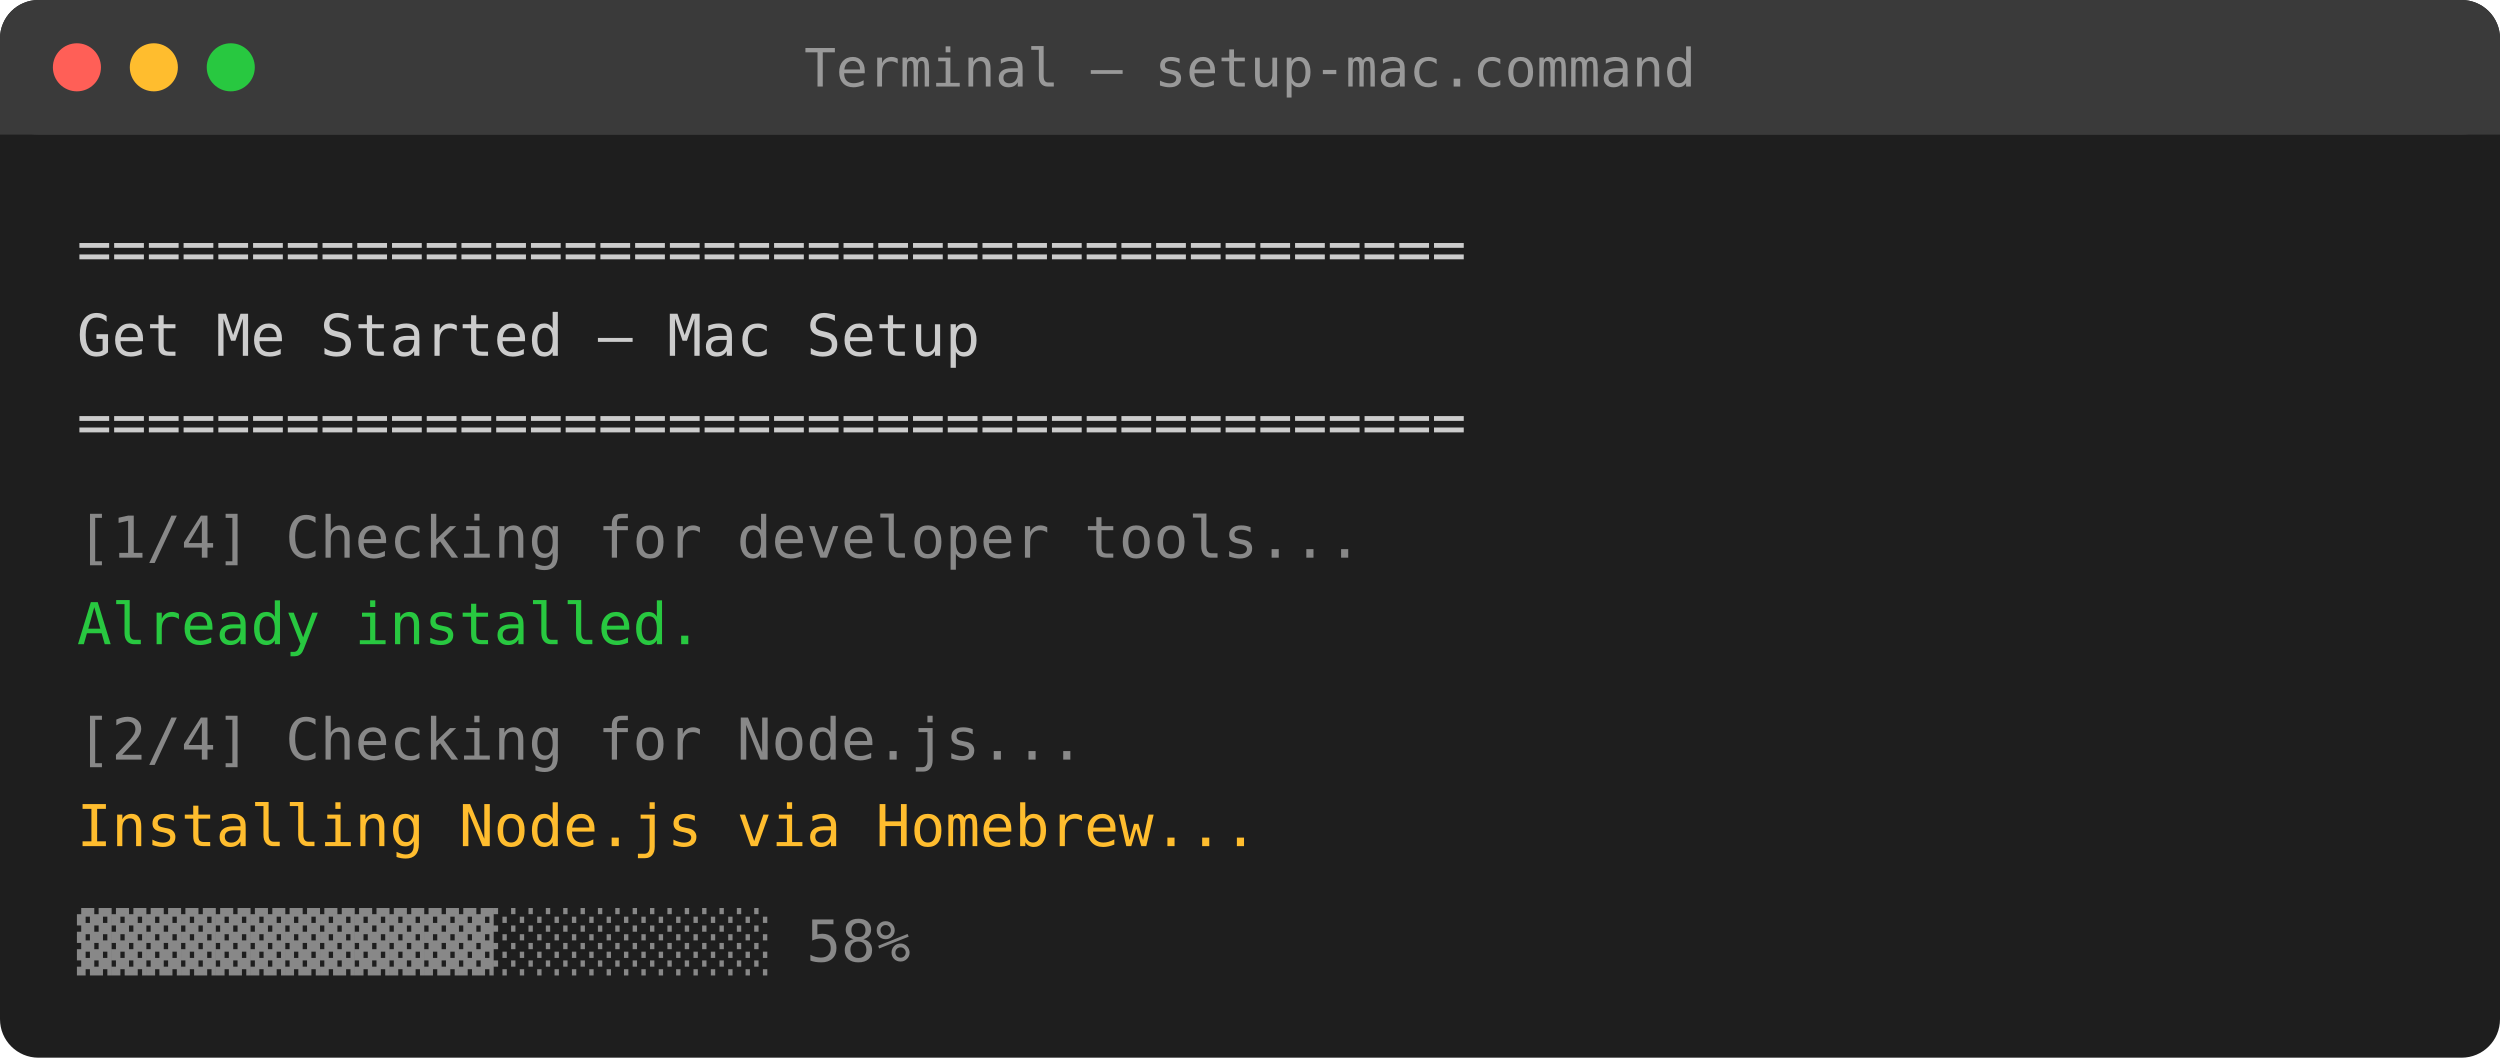
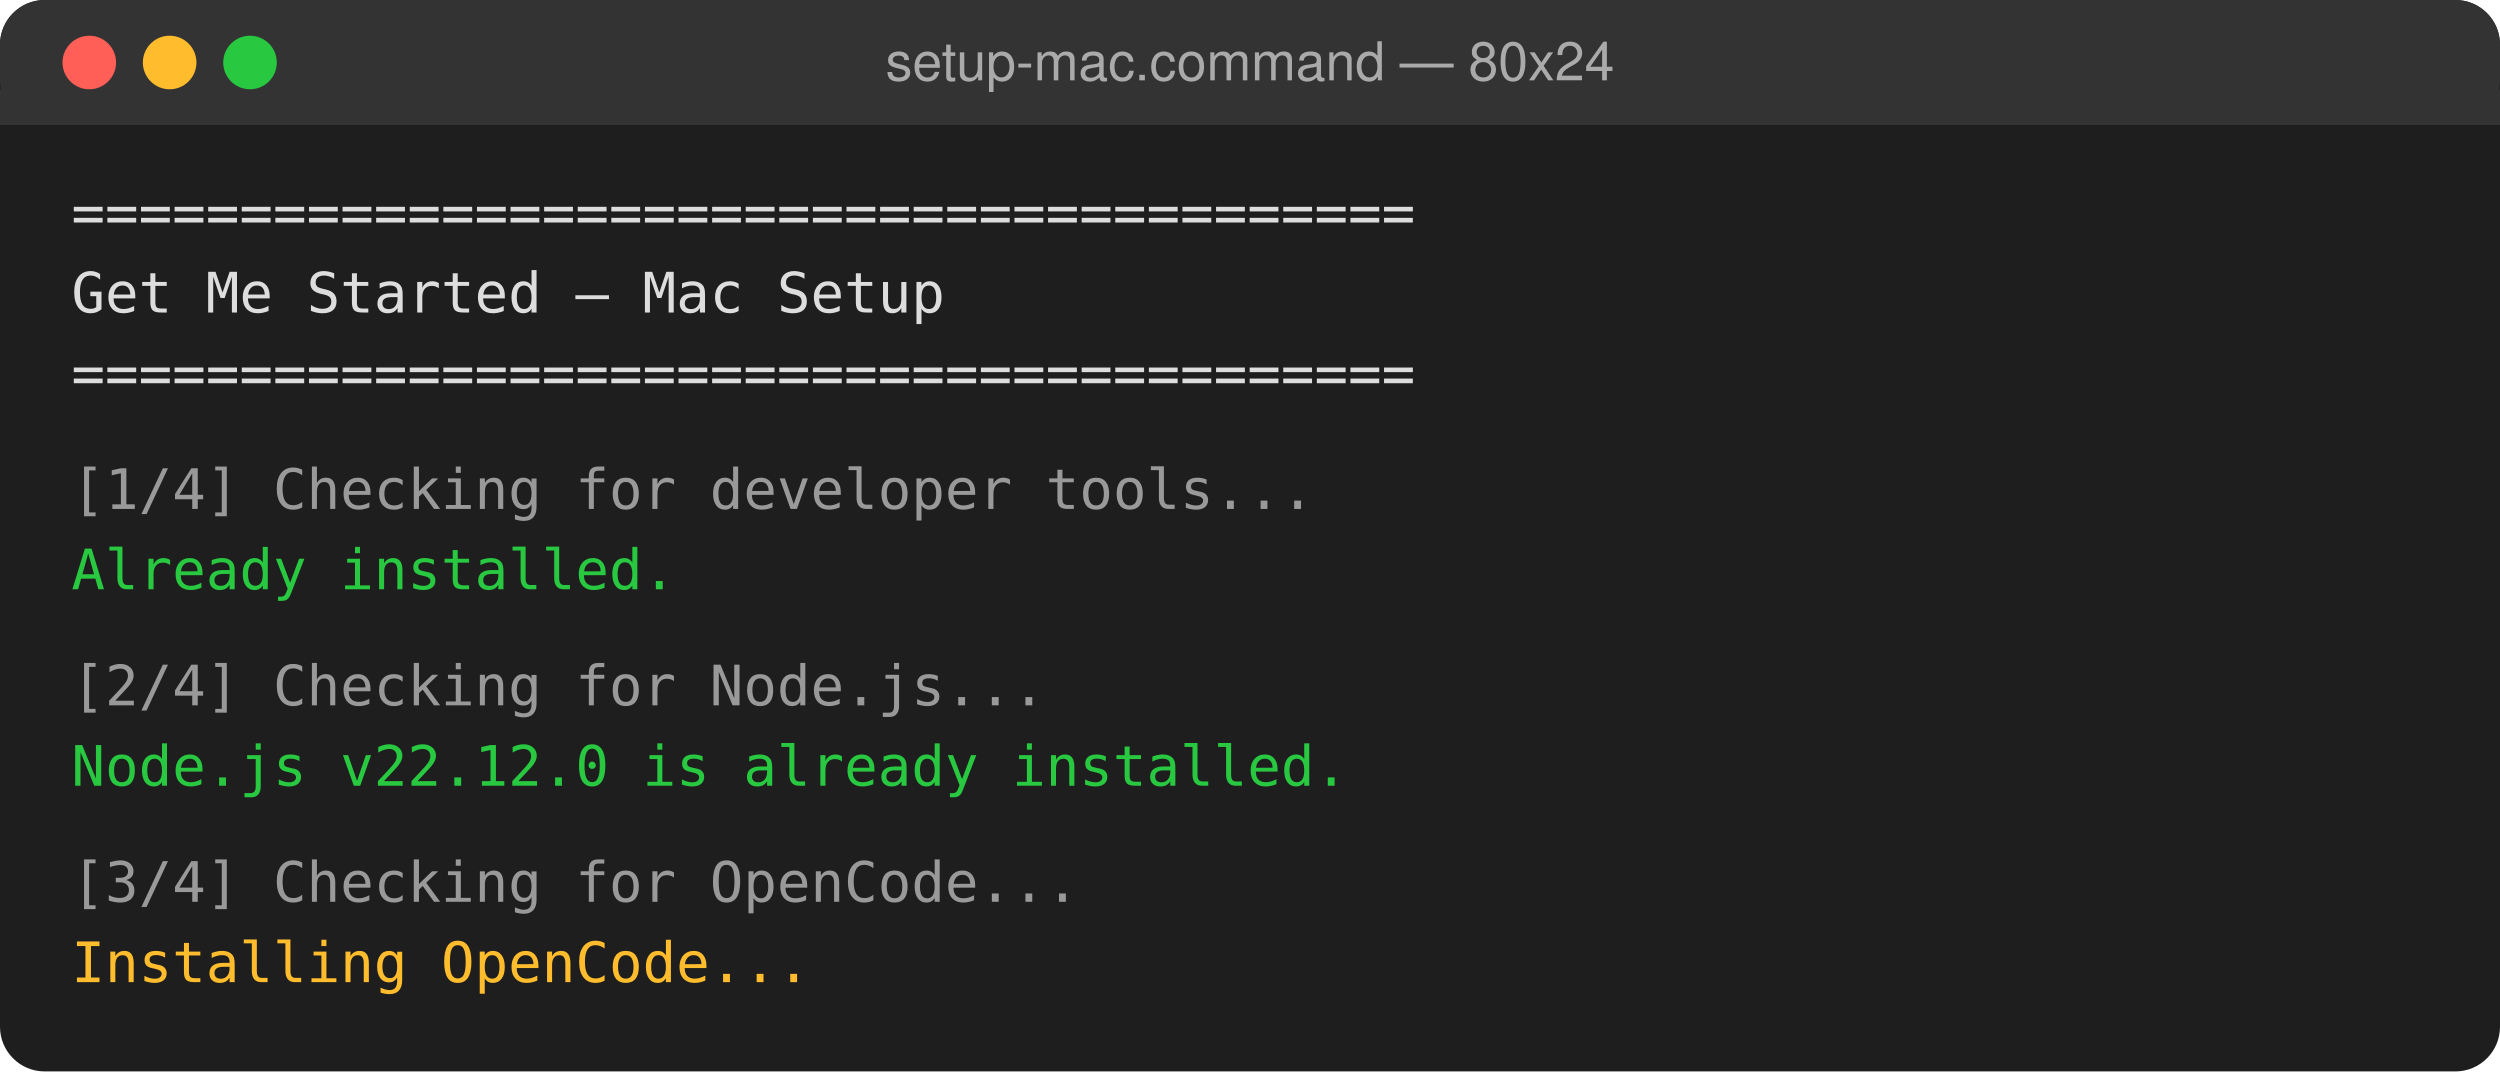
- <svg xmlns="http://www.w3.org/2000/svg" viewBox="0 0 520 220">
-   <rect width="520" height="220" rx="8" fill="#1e1e1e" />
-   <rect width="520" height="28" rx="8" fill="#3a3a3a" />
-   <rect y="20" width="520" height="8" fill="#3a3a3a" />
-   <circle cx="16" cy="14" r="5" fill="#ff5f57" />
-   <circle cx="32" cy="14" r="5" fill="#ffbd2e" />
-   <circle cx="48" cy="14" r="5" fill="#28c840" />
-   <text x="260" y="18" text-anchor="middle" font-family="SF Mono, Menlo, monospace" font-size="11" fill="#999">Terminal — setup-mac.command</text>
-   <text x="16" y="56" font-family="SF Mono, Menlo, monospace" font-size="12" fill="#ccc">========================================</text>
-   <text x="16" y="74" font-family="SF Mono, Menlo, monospace" font-size="12" fill="#ccc">  Get Me Started — Mac Setup</text>
-   <text x="16" y="92" font-family="SF Mono, Menlo, monospace" font-size="12" fill="#ccc">========================================</text>
-   <text x="16" y="116" font-family="SF Mono, Menlo, monospace" font-size="12" fill="#888">[1/4] Checking for developer tools...</text>
-   <text x="16" y="134" font-family="SF Mono, Menlo, monospace" font-size="12" fill="#28c840">  Already installed.</text>
-   <text x="16" y="158" font-family="SF Mono, Menlo, monospace" font-size="12" fill="#888">[2/4] Checking for Node.js...</text>
-   <text x="16" y="176" font-family="SF Mono, Menlo, monospace" font-size="12" fill="#ffbd2e">  Installing Node.js via Homebrew...</text>
-   <text x="16" y="200" font-family="SF Mono, Menlo, monospace" font-size="12" fill="#888">  ▓▓▓▓▓▓▓▓▓▓▓▓░░░░░░░░  58%</text>
+ <svg xmlns="http://www.w3.org/2000/svg" viewBox="0 0 560 240">
+   <rect width="560" height="240" rx="10" fill="#1e1e1e" />
+   <rect width="560" height="28" rx="10" fill="#333" />
+   <rect y="20" width="560" height="8" fill="#333" />
+   <circle cx="20" cy="14" r="6" fill="#ff5f57" />
+   <circle cx="38" cy="14" r="6" fill="#ffbd2e" />
+   <circle cx="56" cy="14" r="6" fill="#28c840" />
+   <text x="280" y="18" text-anchor="middle" font-family="-apple-system, SF Pro, Helvetica, sans-serif" font-size="12" fill="#aaa">setup-mac.command — 80x24</text>
+   <text x="16" y="52" font-family="SF Mono, Menlo, monospace" font-size="12.5" fill="#ddd">========================================</text>
+   <text x="16" y="70" font-family="SF Mono, Menlo, monospace" font-size="12.5" fill="#ddd">  Get Me Started — Mac Setup</text>
+   <text x="16" y="88" font-family="SF Mono, Menlo, monospace" font-size="12.5" fill="#ddd">========================================</text>
+   <text x="16" y="114" font-family="SF Mono, Menlo, monospace" font-size="12.5" fill="#999">[1/4] Checking for developer tools...</text>
+   <text x="16" y="132" font-family="SF Mono, Menlo, monospace" font-size="12.5" fill="#28c840">  Already installed.</text>
+   <text x="16" y="158" font-family="SF Mono, Menlo, monospace" font-size="12.5" fill="#999">[2/4] Checking for Node.js...</text>
+   <text x="16" y="176" font-family="SF Mono, Menlo, monospace" font-size="12.5" fill="#28c840">  Node.js v22.12.0 is already installed.</text>
+   <text x="16" y="202" font-family="SF Mono, Menlo, monospace" font-size="12.5" fill="#999">[3/4] Checking for OpenCode...</text>
+   <text x="16" y="220" font-family="SF Mono, Menlo, monospace" font-size="12.5" fill="#ffbd2e">  Installing OpenCode...</text>
</svg>
